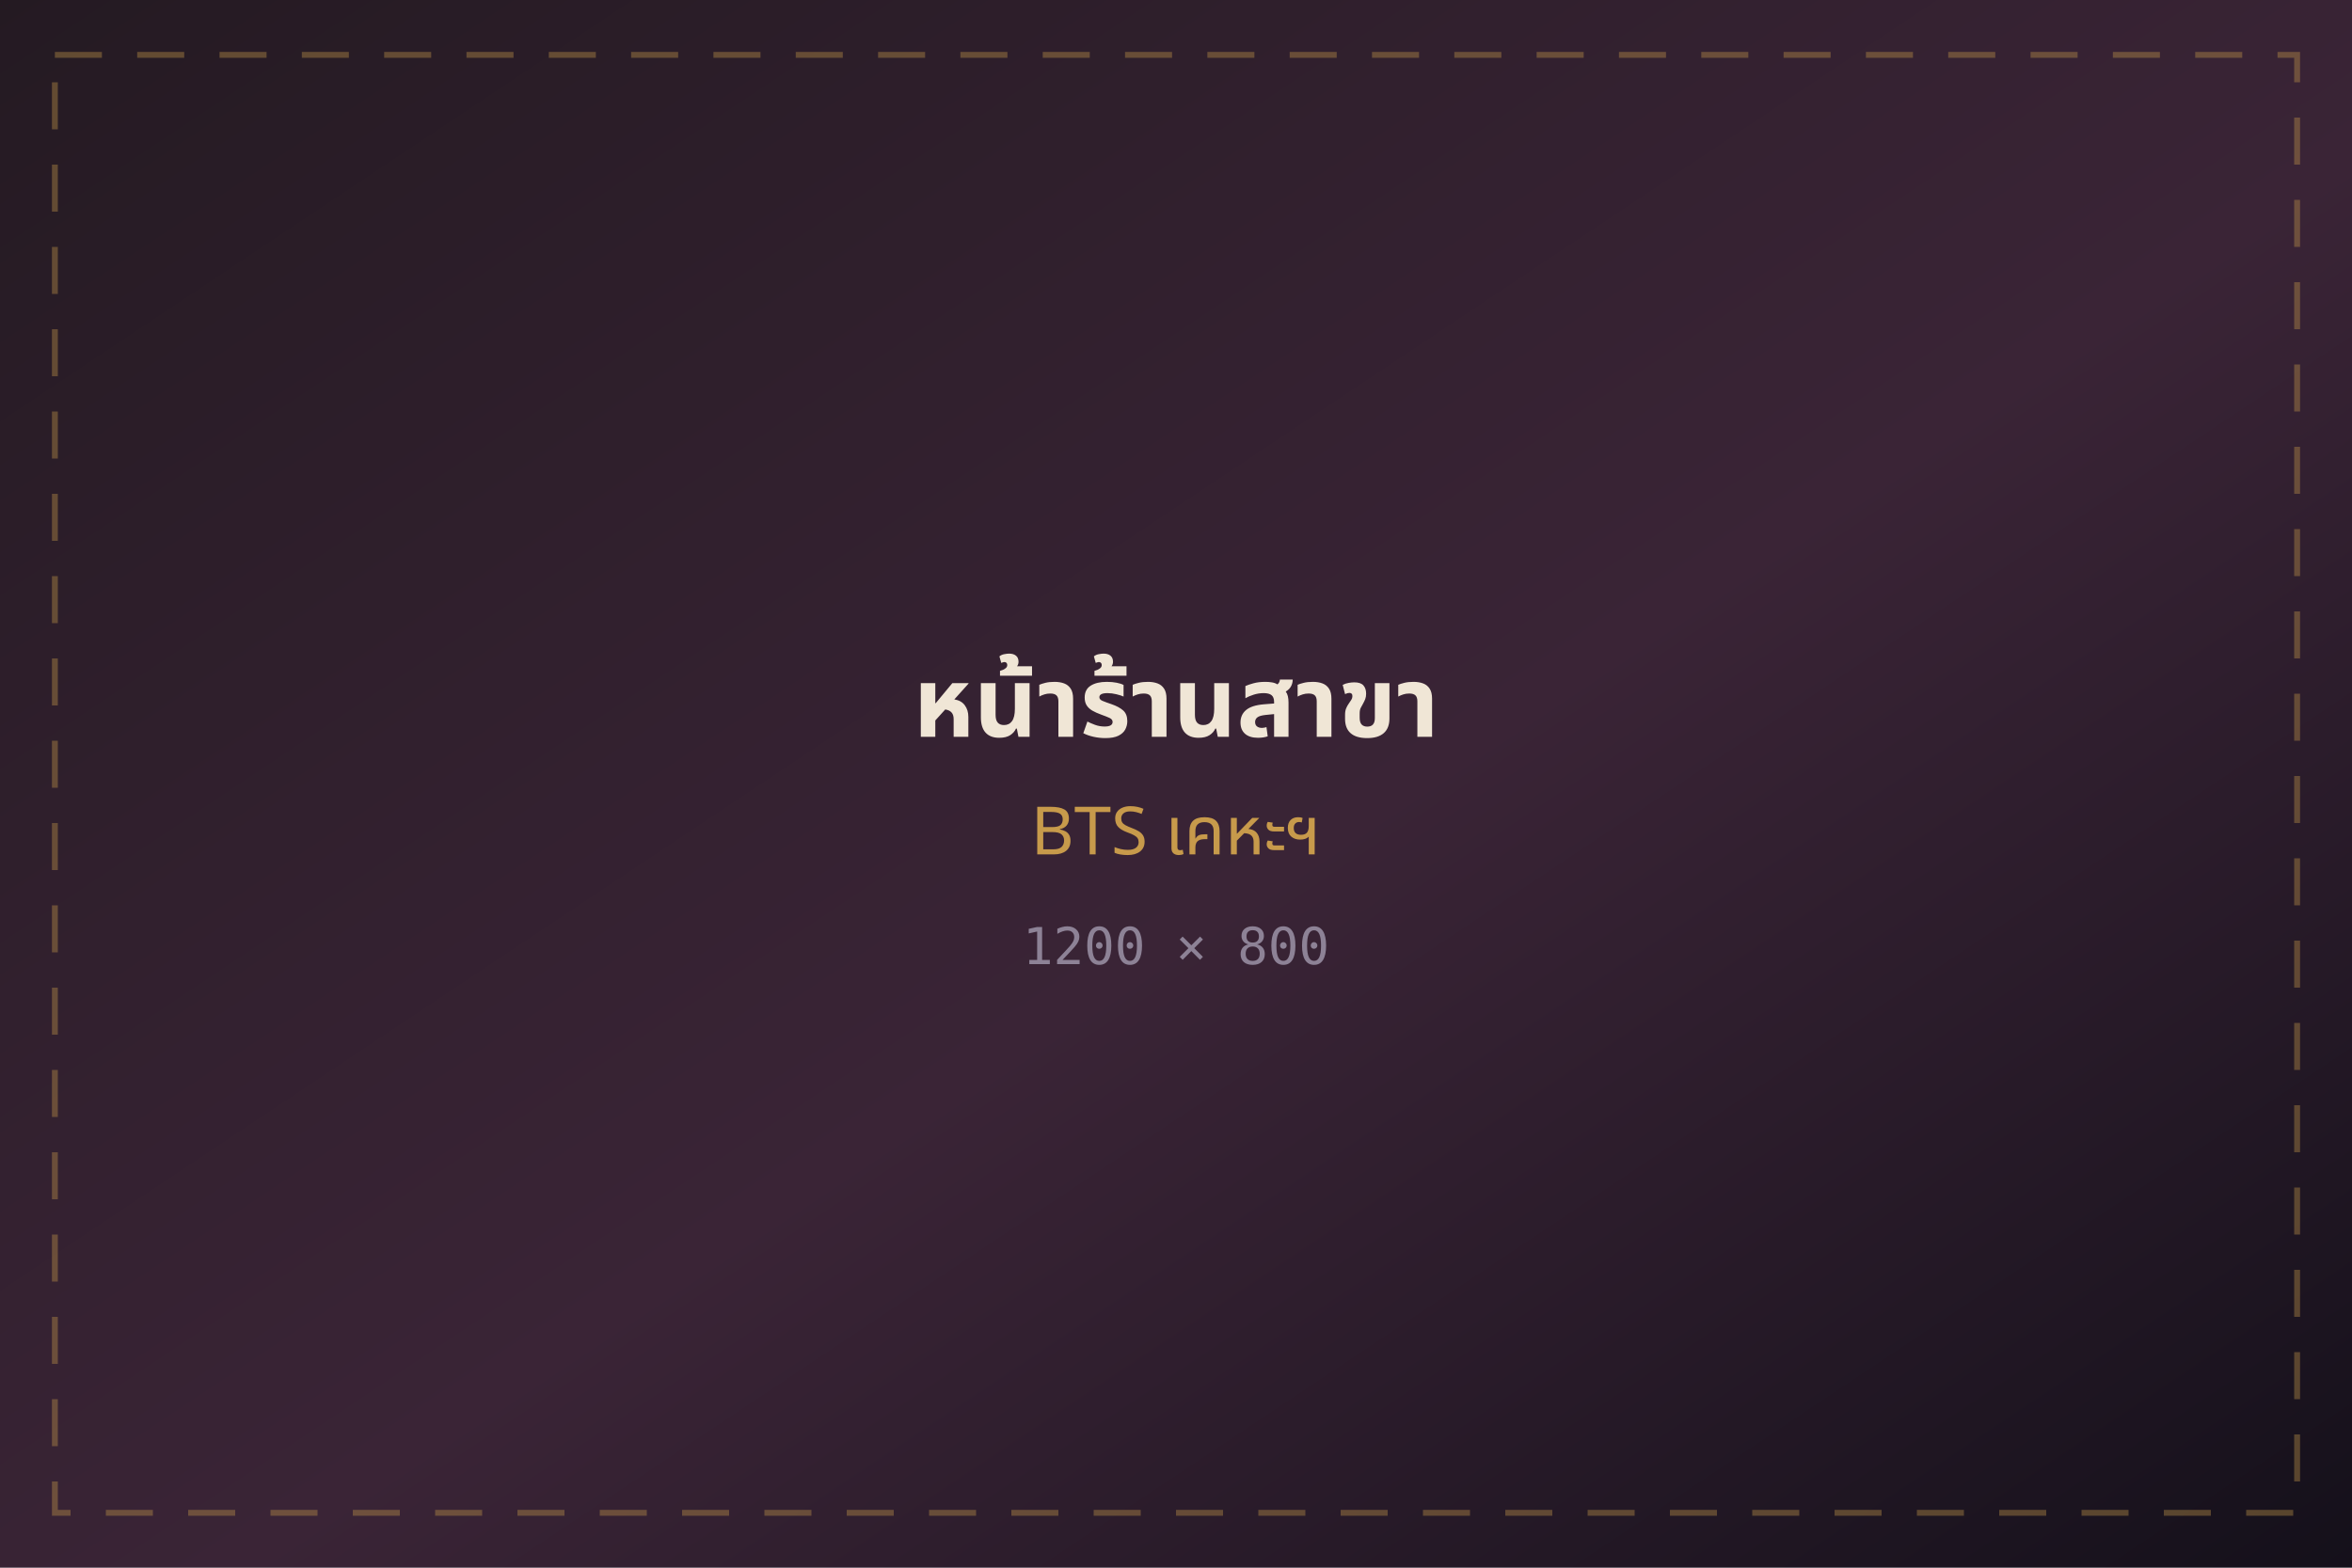
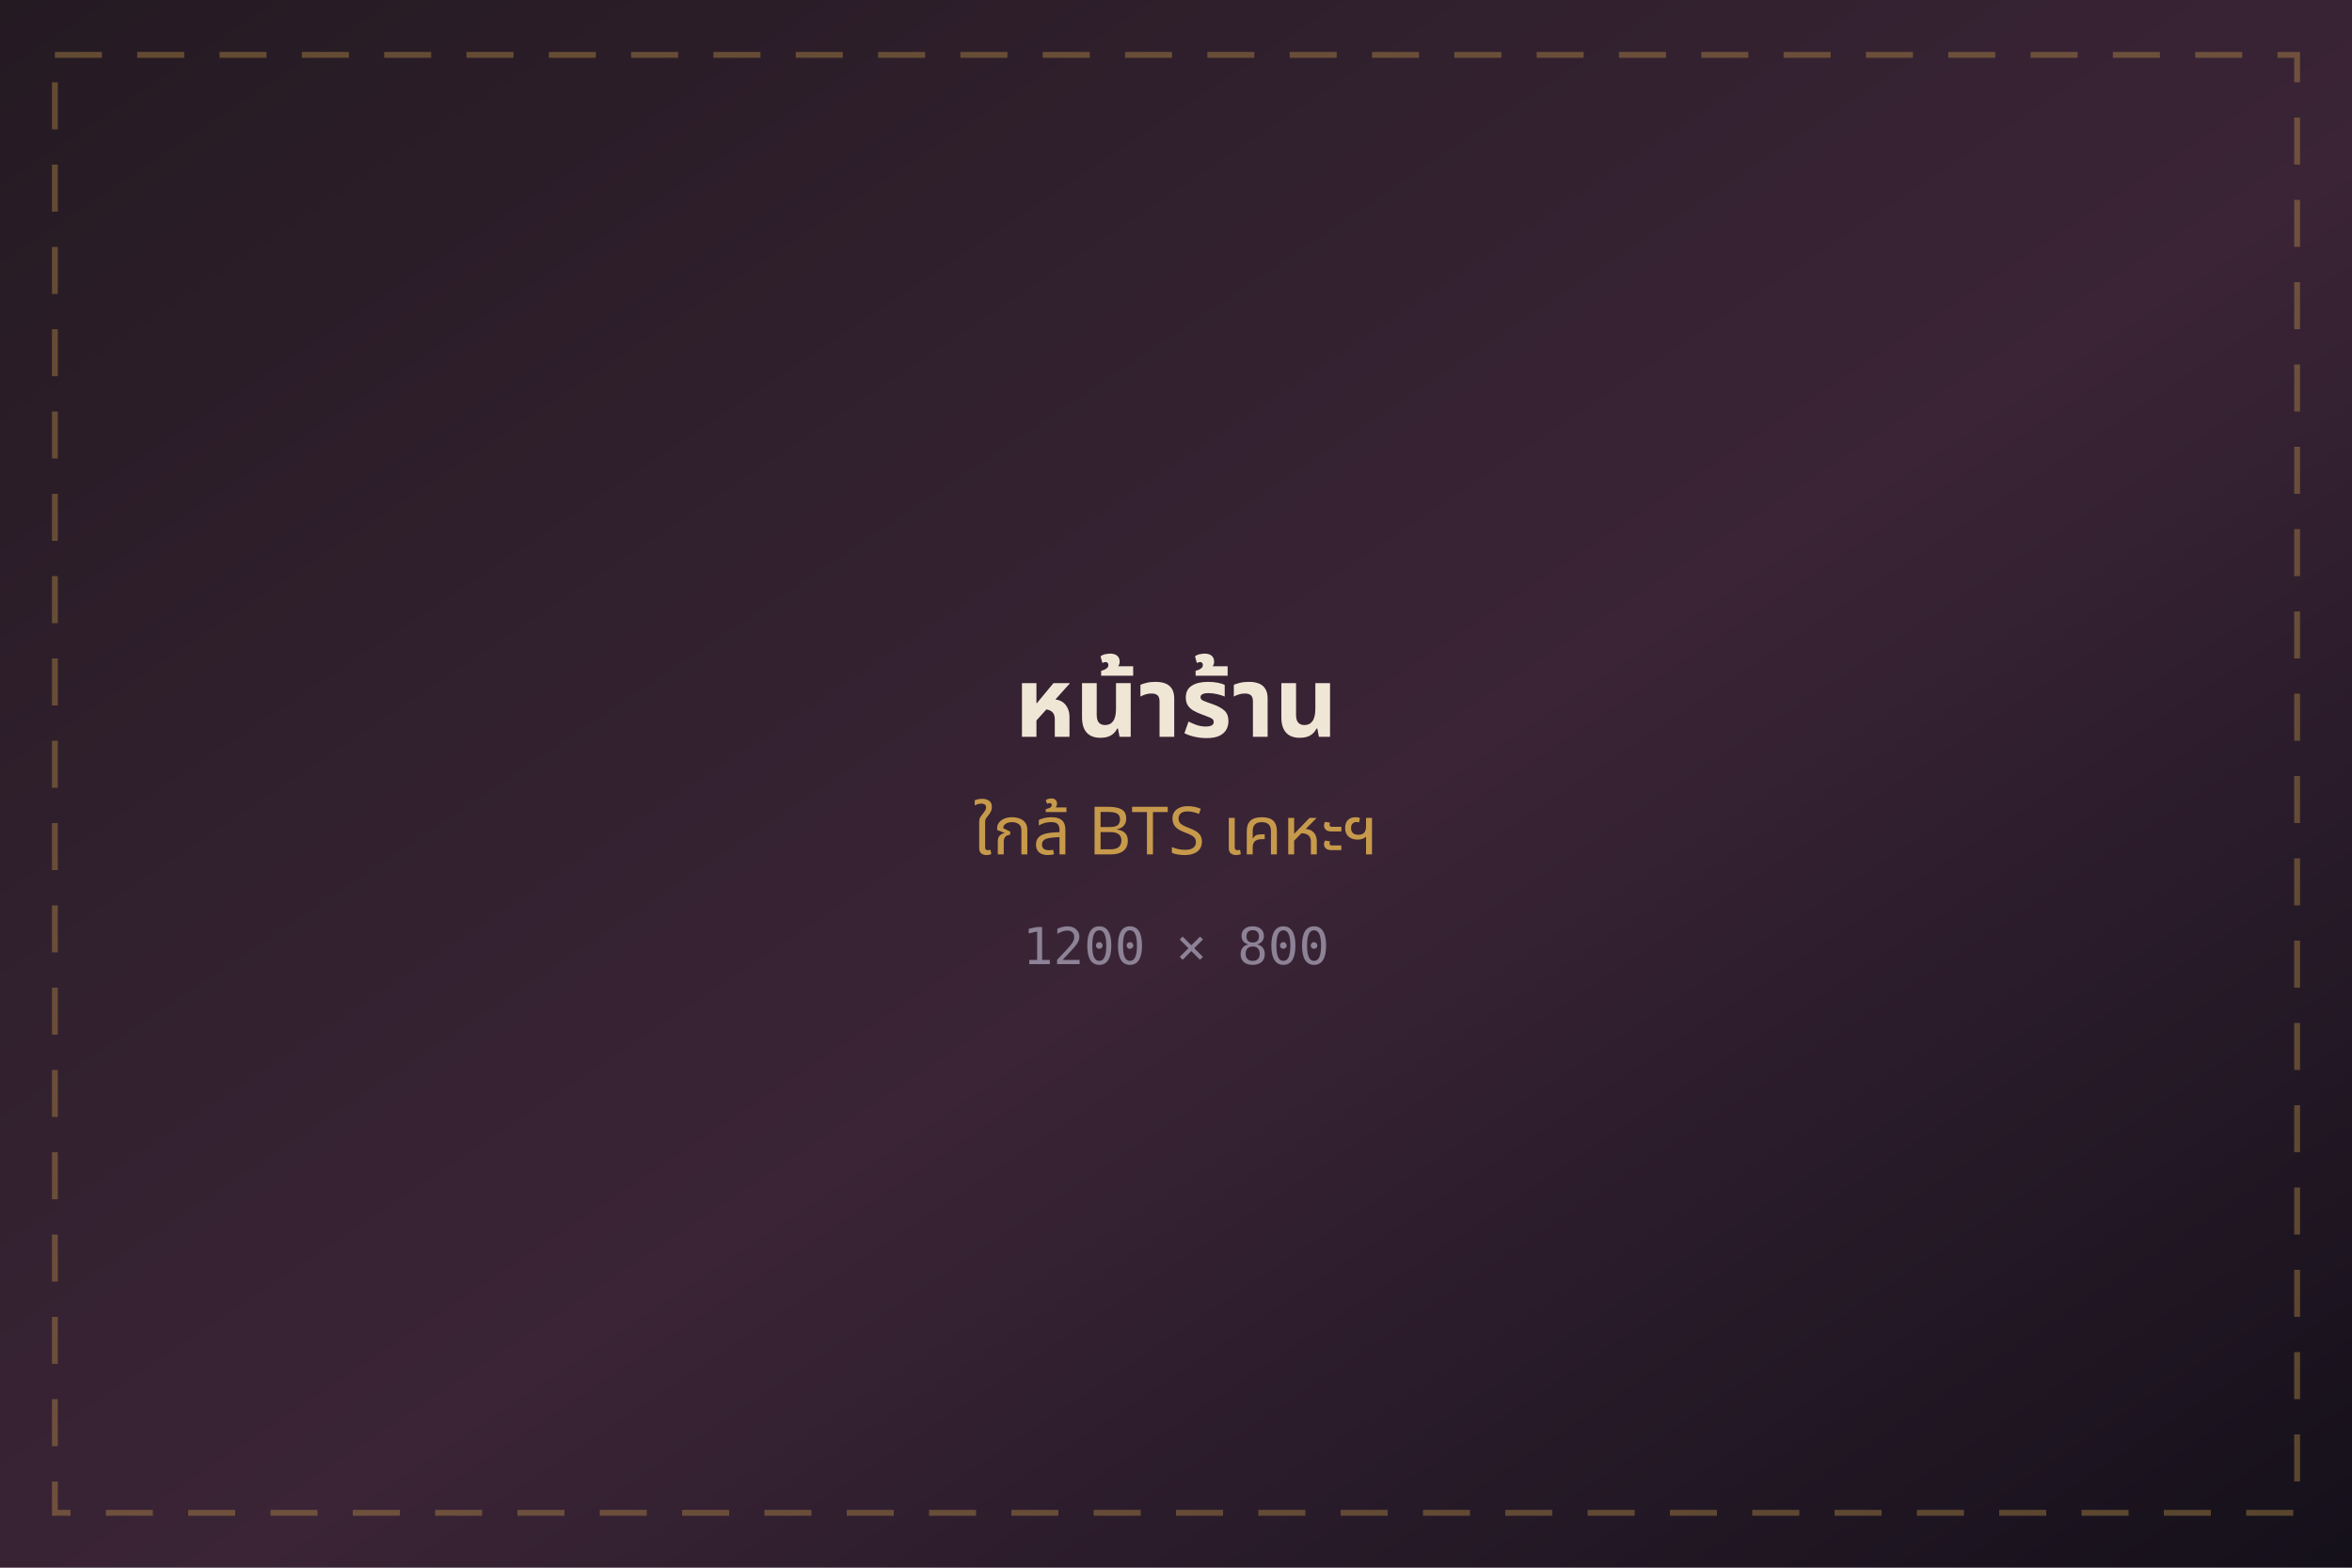
- <svg xmlns="http://www.w3.org/2000/svg" viewBox="0 0 1200 800" width="1200" height="800" role="img" aria-label="หน้าร้านสาขา">
+ <svg xmlns="http://www.w3.org/2000/svg" viewBox="0 0 1200 800" width="1200" height="800" role="img" aria-label="หน้าร้าน">
  <defs>
    <linearGradient id="g" x1="0" y1="0" x2="1" y2="1">
      <stop offset="0" stop-color="#241a22" />
      <stop offset=".55" stop-color="#3a2436" />
      <stop offset="1" stop-color="#14101a" />
    </linearGradient>
  </defs>
  <rect width="1200" height="800" fill="url(#g)" />
  <rect x="28" y="28" width="1144" height="744" fill="none" stroke="#C79A4B" stroke-opacity=".38" stroke-width="3" stroke-dasharray="24 18" />
  <g fill="#F0E6D6" font-family="'IBM Plex Sans Thai','Noto Sans Thai','Sarabun',sans-serif" text-anchor="middle">
-     <text x="600" y="376" font-size="50" font-weight="600">หน้าร้านสาขา</text>
-     <text x="600" y="436" font-size="34" fill="#C79A4B">BTS เคหะฯ</text>
+     <text x="600" y="376" font-size="50" font-weight="600">หน้าร้าน</text>
+     <text x="600" y="436" font-size="34" fill="#C79A4B">ใกล้ BTS เคหะฯ</text>
    <text x="600" y="492" font-size="26" fill="#8d8296" font-family="'IBM Plex Mono',monospace">1200 × 800</text>
  </g>
</svg>
